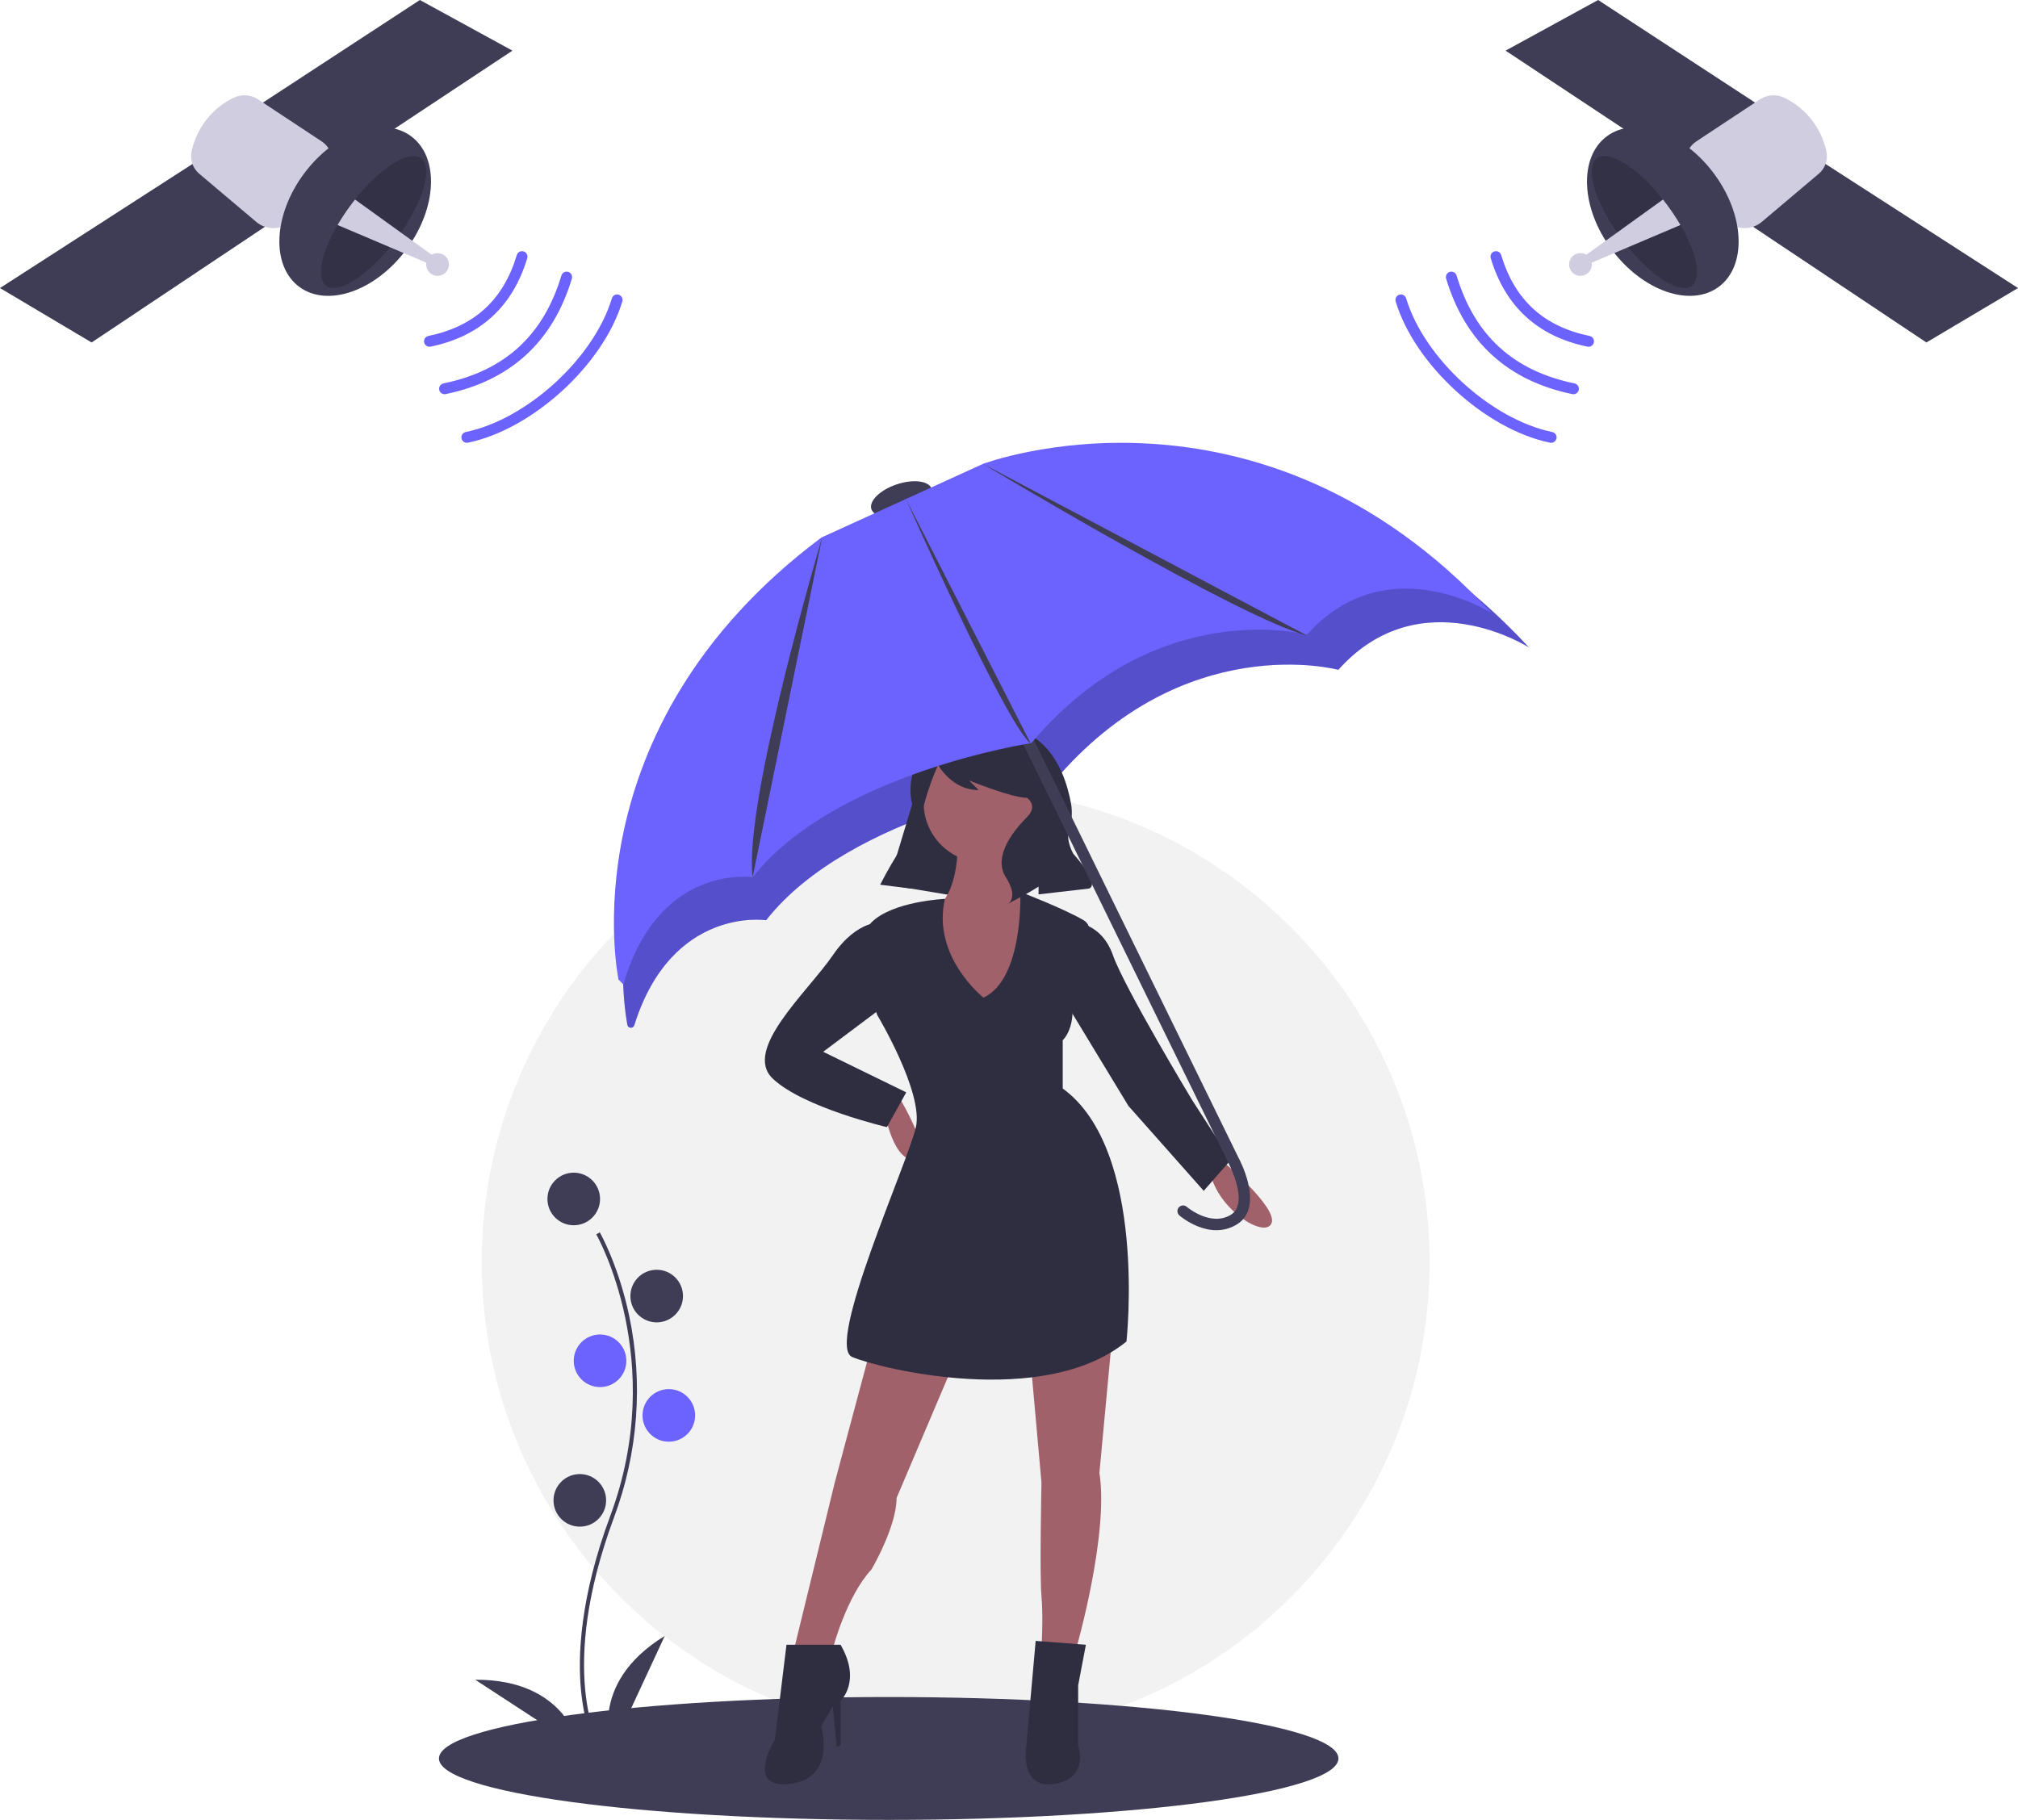
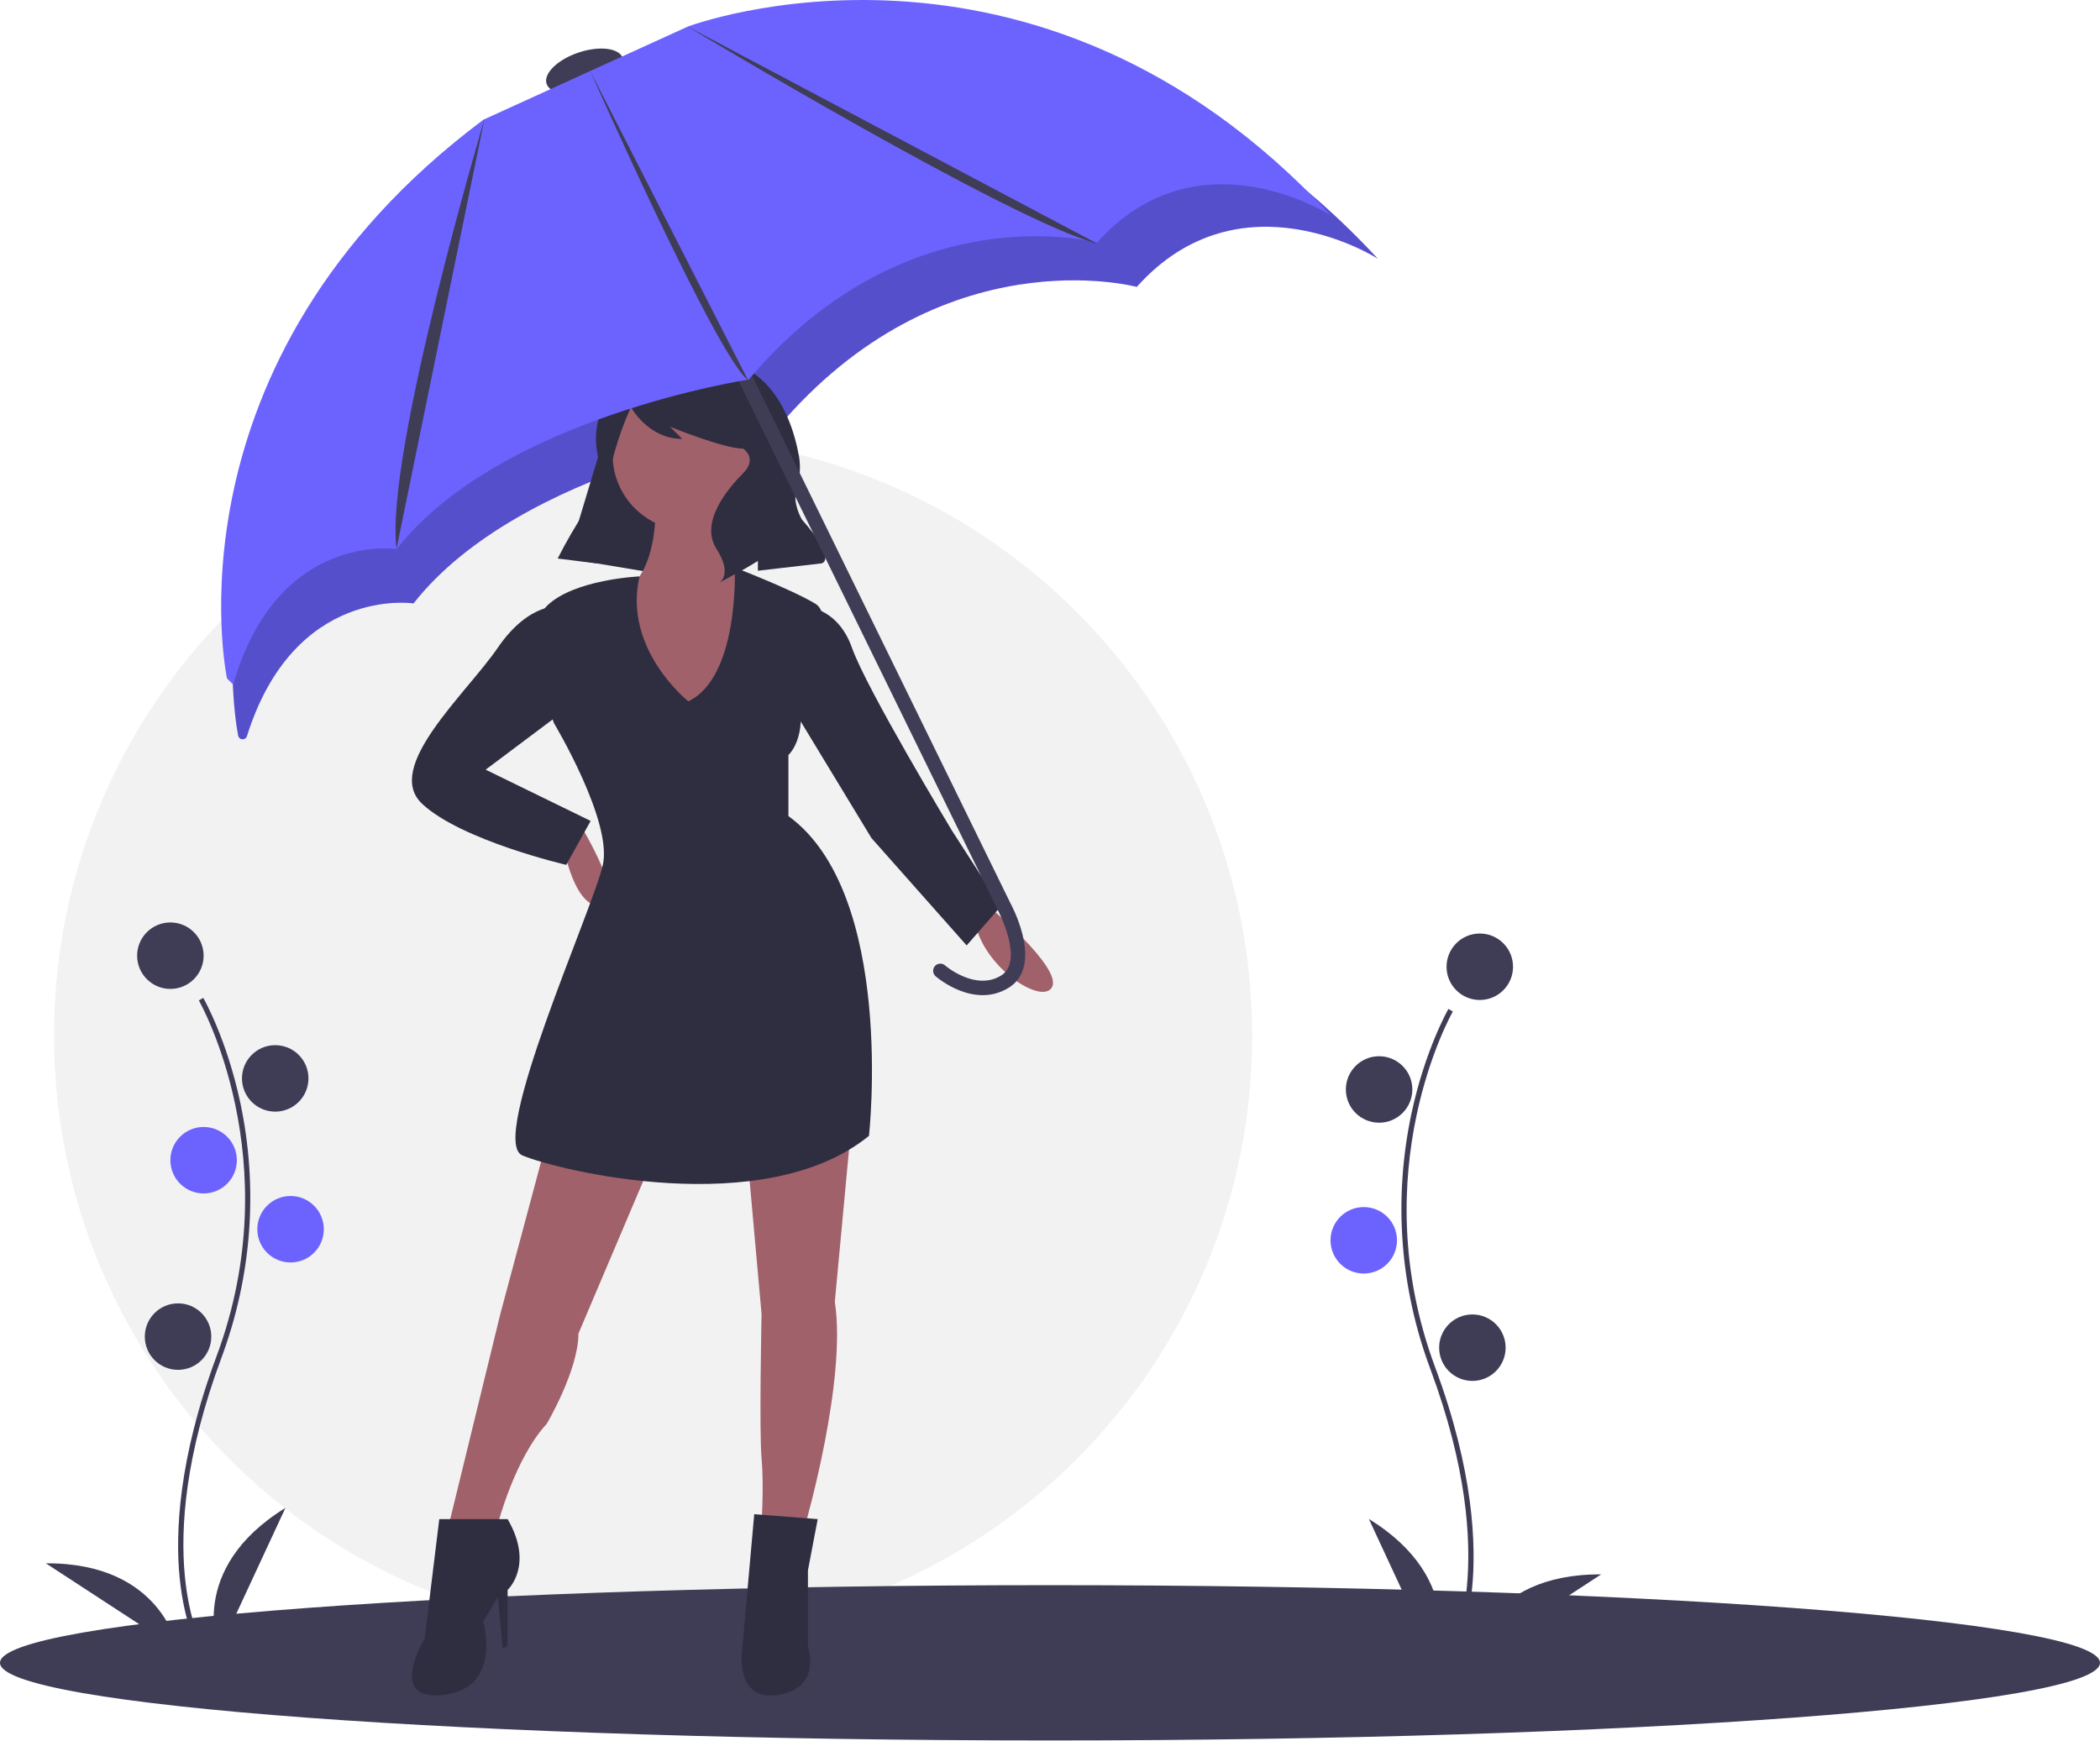
- <svg xmlns="http://www.w3.org/2000/svg" id="bcdff026-9b21-4da7-924c-007c0e295dcb" data-name="Layer 1" width="921.67" height="831.295" viewBox="0 0 921.67 831.295">
-   <circle cx="436.469" cy="576.556" r="216.462" fill="#f2f2f2" />
-   <ellipse cx="405.89" cy="803.234" rx="205.412" ry="28.061" fill="#3f3d56" />
-   <ellipse cx="550.935" cy="262.308" rx="14.54" ry="7.058" transform="translate(-194.0283 154.8604) rotate(-18.57978)" fill="#3f3d56" />
-   <path d="M521.46,294.479l76.275-34.754S726.957,210.881,837.5,330.109c0,0-49.542-31.803-87.094,10.207,0,0-70.662-19.117-129.961,51.124,0,0-92.747,14.045-131.375,63.265,0,0-43.064-6.623-60.205,47.97a1.637,1.637,0,0,1-2.709.674h0a1.627,1.627,0,0,1-.46-.859C424.087,494.054,405.147,381.505,521.46,294.479Z" transform="translate(-139.1647 -34.35242)" fill="#6c63ff" />
-   <path d="M521.46,294.479l76.275-34.754S726.957,210.881,837.5,330.109c0,0-49.542-31.803-87.094,10.207,0,0-70.662-19.117-129.961,51.124,0,0-92.747,14.045-131.375,63.265,0,0-43.064-6.623-60.205,47.97a1.637,1.637,0,0,1-2.709.674h0a1.627,1.627,0,0,1-.46-.859C424.087,494.054,405.147,381.505,521.46,294.479Z" transform="translate(-139.1647 -34.35242)" opacity="0.2" />
-   <polygon points="405.524 404.125 437.285 409.419 447.872 359.13 422.287 348.543 405.524 404.125" fill="#2f2e41" />
-   <circle cx="449.196" cy="366.629" r="27.35" fill="#a0616a" />
-   <path d="M576.45,416.421s2.647,33.526-17.645,36.173,17.645,62.64,27.35,61.758,27.35-65.287,27.35-65.287S590.566,433.184,598.506,419.068Z" transform="translate(-139.1647 -34.35242)" fill="#a0616a" />
-   <path d="M542.483,538.614s3.529,25.585,14.116,25.585-7.058-29.114-7.058-29.114Z" transform="translate(-139.1647 -34.35242)" fill="#a0616a" />
-   <path d="M696.878,564.199s26.468,22.056,22.939,29.114-26.468-7.94-28.232-25.585Z" transform="translate(-139.1647 -34.35242)" fill="#a0616a" />
-   <path d="M537.189,648.896l-16.763,62.64-18.527,75.874h17.645s6.176-23.821,17.645-36.173c0,0,11.469-19.41,11.469-32.644l27.35-64.405Z" transform="translate(-139.1647 -34.35242)" fill="#a0616a" />
-   <path d="M609.535,652.425l5.294,59.111s-.882,42.348,0,52.053,0,23.821,0,23.821h15.881s14.998-52.053,10.587-80.285l6.176-66.169Z" transform="translate(-139.1647 -34.35242)" fill="#a0616a" />
-   <path d="M588.36,490.09s-23.77-18.837-17.62-45.15c0,0-23.846,1.037-33.551,10.742s2.647,42.348,2.647,42.348,21.174,35.29,17.645,51.171-41.466,99.695-29.114,104.989,87.343,23.821,125.281-7.058c0,0,9.705-87.343-29.114-115.576V509.499s7.058-6.176,3.529-22.056c0,0,14.998-27.35,6.176-32.644s-29.089-13.051-29.089-13.051S606.888,481.267,588.36,490.09Z" transform="translate(-139.1647 -34.35242)" fill="#2f2e41" />
-   <path d="M542.483,455.682S531.014,453.917,519.544,470.68s-41.466,43.231-27.35,56.464,52.053,22.056,52.053,22.056l8.823-15.881-37.937-18.527,31.761-23.821Z" transform="translate(-139.1647 -34.35242)" fill="#2f2e41" />
-   <path d="M629.827,455.682s12.352,0,17.645,14.998,36.173,66.169,36.173,66.169l17.645,27.35-12.352,14.116-34.408-38.819-32.644-53.818Z" transform="translate(-139.1647 -34.35242)" fill="#2f2e41" />
-   <path d="M523.073,785.646h-24.703l-5.294,43.231s-14.116,22.939,7.058,20.292,14.116-26.468,14.116-26.468l5.294-8.823,1.765,18.527,1.765-.882V811.231S532.778,802.409,523.073,785.646Z" transform="translate(-139.1647 -34.35242)" fill="#2f2e41" />
-   <path d="M635.12,785.646l-22.939-1.765-4.411,49.406s-2.647,18.527,13.234,15.881S631.591,831.523,631.591,831.523v-27.35Z" transform="translate(-139.1647 -34.35242)" fill="#2f2e41" />
-   <path d="M568.51,373.191s-12.853,4.284-13.506,21.204a30.011,30.011,0,0,0,.892,8.034c.724,3.067,1.189,9.667-4.42,18.291a181.064,181.064,0,0,0-10.276,17.677l-.04.08,14.116,1.765,3.002-23.398a116.515,116.515,0,0,1,9.252-32.848l.098-.218s6.176,11.469,18.527,11.469l-4.411-4.411s19.41,7.94,26.468,7.94c0,0,5.294,3.529,0,8.823s-15.881,17.645-9.705,27.35.882,12.352.882,12.352l9.705-5.294,4.411-2.647v3.529l22.939-2.647s6.176-.882-7.058-15.881c0,0-3.495-5.824-1.966-10.848a25.339,25.339,0,0,0,.963-11.85C625.418,385.124,613.786,352.242,568.51,373.191Z" transform="translate(-139.1647 -34.35242)" fill="#2f2e41" />
-   <path d="M706.472,591.749c8.73-8.877-.939-27.263-1.695-28.661L605.075,359.495a2.596,2.596,0,0,0-4.663,2.283L700.165,565.472l.028.051c.099.182,9.726,18.466,1.152,23.705-9.234,5.646-20.002-3.5-20.109-3.593a2.596,2.596,0,1,0-3.394,3.928c.556.481,13.78,11.696,26.211,4.094A12.575,12.575,0,0,0,706.472,591.749Z" transform="translate(-139.1647 -34.35242)" fill="#3f3d56" />
-   <path d="M514.327,279.881l73.873-33.66s125.154-47.306,232.217,68.169c0,0-47.983-30.801-84.352,9.886,0,0-68.437-18.515-125.87,49.515,0,0-89.827,13.603-127.239,61.274,0,0-43.007-6.614-59.061,48.954l-2.221-2.184S397.221,367.501,514.327,279.881Z" transform="translate(-139.1647 -34.35242)" fill="#6c63ff" />
-   <path d="M514.692,279.671s-36.173,121.752-31.761,155.277" transform="translate(-139.1647 -34.35242)" fill="#3f3d56" />
-   <path d="M552.922,262.295s45.585,102.955,57.054,111.777" transform="translate(-139.1647 -34.35242)" fill="#3f3d56" />
-   <path d="M587.919,246.145s117.34,70.581,148.219,78.521" transform="translate(-139.1647 -34.35242)" fill="#3f3d56" />
-   <path d="M411.507,832.899c-.212-.346-5.212-8.695-6.945-26.03-1.59-15.904-.568-42.712,13.335-80.106,26.338-70.841-6.07-128-6.401-128.569l1.599-.928c.084.144,8.447,14.718,13.387,37.923a165.447,165.447,0,0,1-6.852,92.218c-26.293,70.72-6.746,104.199-6.545,104.529Z" transform="translate(-139.1647 -34.35242)" fill="#3f3d56" />
-   <circle cx="262.043" cy="547.669" r="12.012" fill="#3f3d56" />
-   <circle cx="299.926" cy="592.02" r="12.012" fill="#3f3d56" />
-   <circle cx="274.055" cy="621.587" r="12.012" fill="#6c63ff" />
-   <circle cx="305.469" cy="646.534" r="12.012" fill="#6c63ff" />
-   <circle cx="264.815" cy="685.34" r="12.012" fill="#3f3d56" />
-   <path d="M418.763,833.341s-12.012-29.567,24.023-51.742Z" transform="translate(-139.1647 -34.35242)" fill="#3f3d56" />
-   <path d="M403.991,832.804s-5.467-31.442-47.777-31.172Z" transform="translate(-139.1647 -34.35242)" fill="#3f3d56" />
-   <polygon points="191.762 0 234.041 23.132 152.123 77.386 112.936 51.535 191.762 0" fill="#3f3d56" />
-   <polygon points="90.089 73.493 0 131.572 41.837 156.437 131.892 96.318 90.089 73.493" fill="#3f3d56" />
-   <path d="M245.835,79.02a35.508,35.508,0,0,0-19.113,24.204,10.494,10.494,0,0,0,3.442,10.497l26.044,21.995a12.072,12.072,0,0,0,13.651,1.317c10.589-5.872,27.594-18.199,20.001-33.809A10.792,10.792,0,0,0,286.1,98.954l-29.026-19.194A11.331,11.331,0,0,0,245.835,79.02Z" transform="translate(-139.1647 -34.35242)" fill="#d0cde1" />
-   <ellipse cx="301.389" cy="130.984" rx="42.841" ry="29.094" transform="translate(-122.8268 260.1494) rotate(-53.33029)" fill="#3f3d56" />
-   <path d="M288.128,164.859c5.281,3.934,17.84-3.821,29.129-17.579q1.5-1.824,2.965-3.789,1.073-1.443,2.069-2.886c10.468-15.126,14.606-29.962,9.199-33.987-5.447-4.058-18.625,4.311-30.178,18.871q-.968,1.224-1.916,2.496a98.897,98.897,0,0,0-6.057,9.14C285.893,149.907,283.472,161.391,288.128,164.859Z" transform="translate(-139.1647 -34.35242)" opacity="0.2" />
-   <path d="M293.339,137.126,317.257,147.28l17.113,7.265,2.531-3.416L322.291,140.606l-20.979-15.116q-.968,1.224-1.916,2.496A98.897,98.897,0,0,0,293.339,137.126Z" transform="translate(-139.1647 -34.35242)" fill="#d0cde1" />
-   <circle cx="199.844" cy="120.82" r="5.199" fill="#d0cde1" />
-   <path d="M340.535,210.092a2.482,2.482,0,0,1,1.176-.6c28.002-5.786,45.622-21.909,53.865-49.289a2.491,2.491,0,0,1,4.771,1.436c-8.697,28.887-28.085,46.628-57.628,52.732a2.491,2.491,0,0,1-2.184-4.279Z" transform="translate(-139.1647 -34.35242)" fill="#6c63ff" />
-   <path d="M333.643,188.415a2.477,2.477,0,0,1,1.176-.6c20.996-4.339,34.207-16.427,40.388-36.957a2.491,2.491,0,0,1,4.771,1.436c-6.663,22.131-21.517,35.723-44.151,40.4a2.491,2.491,0,0,1-2.184-4.279Z" transform="translate(-139.1647 -34.35242)" fill="#6c63ff" />
-   <path d="M350.717,232.289a2.477,2.477,0,0,1,1.176-.6c27.945-5.774,58.504-33.737,66.73-61.061a2.491,2.491,0,0,1,4.771,1.436c-8.69,28.865-40.972,58.404-70.493,64.504a2.491,2.491,0,0,1-2.184-4.279Z" transform="translate(-139.1647 -34.35242)" fill="#6c63ff" />
-   <polygon points="729.909 0 687.63 23.132 769.547 77.386 808.734 51.535 729.909 0" fill="#3f3d56" />
-   <polygon points="831.582 73.493 921.67 131.572 879.833 156.437 789.779 96.318 831.582 73.493" fill="#3f3d56" />
-   <path d="M954.165,79.02a35.508,35.508,0,0,1,19.113,24.204,10.494,10.494,0,0,1-3.442,10.497l-26.044,21.995a12.072,12.072,0,0,1-13.651,1.317c-10.589-5.872-27.594-18.199-20.001-33.809a10.792,10.792,0,0,1,3.76-4.27l29.026-19.194A11.331,11.331,0,0,1,954.165,79.02Z" transform="translate(-139.1647 -34.35242)" fill="#d0cde1" />
-   <ellipse cx="898.611" cy="130.984" rx="29.094" ry="42.841" transform="translate(-39.54578 528.222) rotate(-36.66971)" fill="#3f3d56" />
-   <path d="M911.872,164.859c-5.281,3.934-17.84-3.821-29.129-17.579q-1.5-1.824-2.965-3.789-1.073-1.443-2.069-2.886c-10.468-15.126-14.606-29.962-9.199-33.987,5.447-4.058,18.625,4.311,30.178,18.871q.968,1.224,1.916,2.496a98.897,98.897,0,0,1,6.057,9.14C914.107,149.907,916.528,161.391,911.872,164.859Z" transform="translate(-139.1647 -34.35242)" opacity="0.2" />
-   <path d="M906.661,137.126,882.743,147.28,865.63,154.545l-2.531-3.416,14.61-10.523,20.979-15.116q.968,1.224,1.916,2.496A98.897,98.897,0,0,1,906.661,137.126Z" transform="translate(-139.1647 -34.35242)" fill="#d0cde1" />
-   <circle cx="721.826" cy="120.82" r="5.199" fill="#d0cde1" />
-   <path d="M859.465,210.092a2.482,2.482,0,0,0-1.176-.6c-28.002-5.786-45.622-21.909-53.865-49.289a2.491,2.491,0,0,0-4.771,1.436c8.697,28.887,28.085,46.628,57.628,52.732a2.491,2.491,0,0,0,2.184-4.279Z" transform="translate(-139.1647 -34.35242)" fill="#6c63ff" />
-   <path d="M866.357,188.415a2.477,2.477,0,0,0-1.176-.6c-20.996-4.339-34.207-16.427-40.388-36.957a2.491,2.491,0,0,0-4.771,1.436c6.663,22.131,21.517,35.723,44.151,40.4a2.491,2.491,0,0,0,2.184-4.279Z" transform="translate(-139.1647 -34.35242)" fill="#6c63ff" />
-   <path d="M849.283,232.289a2.477,2.477,0,0,0-1.176-.6c-27.945-5.774-58.504-33.737-66.73-61.061a2.491,2.491,0,0,0-4.771,1.436c8.69,28.865,40.972,58.404,70.493,64.504a2.491,2.491,0,0,0,2.184-4.279Z" transform="translate(-139.1647 -34.35242)" fill="#6c63ff" />
+ <svg xmlns="http://www.w3.org/2000/svg" width="758.824" height="629.021" viewBox="0 0 758.824 629.021">
+   <g id="thunder" transform="translate(-200.478 -202.275)">
+     <circle id="Elipse_1" data-name="Elipse 1" cx="216.462" cy="216.462" r="216.462" transform="translate(220.007 360.094)" fill="#f2f2f2" />
+     <ellipse id="Elipse_2" data-name="Elipse 2" cx="379.412" cy="28.061" rx="379.412" ry="28.061" transform="translate(200.478 775.173)" fill="#3f3d56" />
+     <ellipse id="Elipse_3" data-name="Elipse 3" cx="14.54" cy="7.058" rx="14.54" ry="7.058" transform="translate(395.737 225.901) rotate(-18.58)" fill="#3f3d56" />
+     <path id="Caminho_1" data-name="Caminho 1" d="M521.46,294.479l76.275-34.754S726.957,210.881,837.5,330.109c0,0-49.542-31.8-87.094,10.207,0,0-70.662-19.117-129.961,51.124,0,0-92.747,14.045-131.375,63.265,0,0-43.064-6.623-60.2,47.97a1.637,1.637,0,0,1-2.709.674h0a1.626,1.626,0,0,1-.46-.859C424.087,494.054,405.147,381.505,521.46,294.479Z" transform="translate(-139.165 -34.352)" fill="#6c63ff" />
+     <path id="Caminho_2" data-name="Caminho 2" d="M521.46,294.479l76.275-34.754S726.957,210.881,837.5,330.109c0,0-49.542-31.8-87.094,10.207,0,0-70.662-19.117-129.961,51.124,0,0-92.747,14.045-131.375,63.265,0,0-43.064-6.623-60.2,47.97a1.637,1.637,0,0,1-2.709.674h0a1.626,1.626,0,0,1-.46-.859C424.087,494.054,405.147,381.505,521.46,294.479Z" transform="translate(-139.165 -34.352)" opacity="0.2" />
+     <path id="Caminho_3" data-name="Caminho 3" d="M405.524,404.125l31.761,5.294,10.587-50.289-25.585-10.587Z" fill="#2f2e41" />
+     <circle id="Elipse_4" data-name="Elipse 4" cx="27.35" cy="27.35" r="27.35" transform="translate(421.846 339.279)" fill="#a0616a" />
+     <path id="Caminho_4" data-name="Caminho 4" d="M576.45,416.421s2.647,33.526-17.645,36.173,17.645,62.64,27.35,61.758,27.35-65.287,27.35-65.287-22.939-15.881-15-30Z" transform="translate(-139.165 -34.352)" fill="#a0616a" />
+     <path id="Caminho_5" data-name="Caminho 5" d="M542.483,538.614S546.012,564.2,556.6,564.2s-7.058-29.115-7.058-29.115Z" transform="translate(-139.165 -34.352)" fill="#a0616a" />
+     <path id="Caminho_6" data-name="Caminho 6" d="M696.878,564.2s26.468,22.056,22.939,29.115-26.468-7.94-28.232-25.586Z" transform="translate(-139.165 -34.352)" fill="#a0616a" />
+     <path id="Caminho_7" data-name="Caminho 7" d="M537.19,648.9l-16.763,62.64L501.9,787.41h17.645s6.176-23.821,17.645-36.173c0,0,11.469-19.41,11.469-32.643l27.35-64.4Z" transform="translate(-139.165 -34.352)" fill="#a0616a" />
+     <path id="Caminho_8" data-name="Caminho 8" d="M609.535,652.425l5.294,59.111s-.882,42.348,0,52.053,0,23.821,0,23.821h15.881s15-52.053,10.587-80.285l6.176-66.169Z" transform="translate(-139.165 -34.352)" fill="#a0616a" />
+     <path id="Caminho_9" data-name="Caminho 9" d="M588.36,490.09s-23.77-18.837-17.62-45.15c0,0-23.846,1.037-33.551,10.742s2.647,42.348,2.647,42.348,21.174,35.29,17.645,51.171-41.466,99.7-29.115,104.989,87.344,23.821,125.281-7.058c0,0,9.7-87.344-29.115-115.576V509.5s7.058-6.176,3.529-22.056c0,0,15-27.35,6.176-32.643s-29.089-13.051-29.089-13.051S606.888,481.267,588.36,490.09Z" transform="translate(-139.165 -34.352)" fill="#2f2e41" />
+     <path id="Caminho_10" data-name="Caminho 10" d="M542.483,455.682s-11.469-1.765-22.939,15-41.466,43.231-27.35,56.464S544.247,549.2,544.247,549.2l8.823-15.881-37.937-18.527,31.761-23.821Z" transform="translate(-139.165 -34.352)" fill="#2f2e41" />
+     <path id="Caminho_11" data-name="Caminho 11" d="M629.827,455.682s12.352,0,17.645,15,36.173,66.169,36.173,66.169L701.29,564.2l-12.352,14.116L654.53,539.5l-32.643-53.818Z" transform="translate(-139.165 -34.352)" fill="#2f2e41" />
+     <path id="Caminho_12" data-name="Caminho 12" d="M523.073,785.646h-24.7l-5.294,43.231s-14.116,22.939,7.058,20.292S514.25,822.7,514.25,822.7l5.294-8.823,1.765,18.527,1.765-.882V811.231S532.778,802.409,523.073,785.646Z" transform="translate(-139.165 -34.352)" fill="#2f2e41" />
+     <path id="Caminho_13" data-name="Caminho 13" d="M635.12,785.646l-22.939-1.765-4.411,49.406S605.123,851.815,621,849.168s10.587-17.645,10.587-17.645v-27.35Z" transform="translate(-139.165 -34.352)" fill="#2f2e41" />
+     <path id="Caminho_14" data-name="Caminho 14" d="M568.51,373.191S555.657,377.475,555,394.4a30.006,30.006,0,0,0,.892,8.034c.724,3.067,1.189,9.667-4.42,18.291A181.074,181.074,0,0,0,541.2,438.4l-.04.08,14.116,1.765,3-23.4A116.517,116.517,0,0,1,567.53,384l.1-.218s6.176,11.469,18.527,11.469l-4.411-4.411s19.41,7.94,26.468,7.94c0,0,5.294,3.529,0,8.823s-15.881,17.645-9.7,27.35.882,12.352.882,12.352l9.7-5.294,4.411-2.647v3.529l22.939-2.647s6.176-.882-7.058-15.881c0,0-3.495-5.824-1.966-10.848a25.34,25.34,0,0,0,.963-11.85C625.418,385.124,613.786,352.242,568.51,373.191Z" transform="translate(-139.165 -34.352)" fill="#2f2e41" />
+     <path id="Caminho_15" data-name="Caminho 15" d="M706.472,591.749c8.73-8.877-.939-27.263-1.695-28.661l-99.7-203.593a2.6,2.6,0,1,0-4.663,2.283l99.753,203.694.028.051c.1.182,9.726,18.466,1.152,23.7-9.234,5.646-20-3.5-20.109-3.593a2.6,2.6,0,1,0-3.394,3.928c.557.481,13.78,11.7,26.211,4.094A12.58,12.58,0,0,0,706.472,591.749Z" transform="translate(-139.165 -34.352)" fill="#3f3d56" />
+     <path id="Caminho_16" data-name="Caminho 16" d="M514.327,279.881l73.873-33.66s125.154-47.306,232.217,68.169c0,0-47.982-30.8-84.352,9.886,0,0-68.437-18.515-125.87,49.515,0,0-89.827,13.6-127.239,61.274,0,0-43.007-6.614-59.061,48.954l-2.221-2.184S397.221,367.5,514.327,279.881Z" transform="translate(-139.165 -34.352)" fill="#6c63ff" />
+     <path id="Caminho_17" data-name="Caminho 17" d="M514.692,279.671s-36.173,121.752-31.761,155.277" transform="translate(-139.165 -34.352)" fill="#3f3d56" />
+     <path id="Caminho_18" data-name="Caminho 18" d="M552.922,262.3s45.585,102.955,57.054,111.777" transform="translate(-139.165 -34.352)" fill="#3f3d56" />
+     <path id="Caminho_19" data-name="Caminho 19" d="M587.919,246.145s117.34,70.581,148.219,78.521" transform="translate(-139.165 -34.352)" fill="#3f3d56" />
+     <path id="Caminho_20" data-name="Caminho 20" d="M411.507,832.9c-.212-.346-5.212-8.695-6.945-26.03-1.59-15.9-.568-42.712,13.335-80.106,26.339-70.841-6.07-128-6.4-128.569l1.6-.928c.084.144,8.447,14.718,13.387,37.923a165.447,165.447,0,0,1-6.852,92.218c-26.293,70.721-6.746,104.2-6.545,104.529Z" transform="translate(-139.165 -34.352)" fill="#3f3d56" />
+     <circle id="Elipse_5" data-name="Elipse 5" cx="12.012" cy="12.012" r="12.012" transform="translate(250.031 535.657)" fill="#3f3d56" />
+     <circle id="Elipse_6" data-name="Elipse 6" cx="12.012" cy="12.012" r="12.012" transform="translate(287.914 580.008)" fill="#3f3d56" />
+     <circle id="Elipse_7" data-name="Elipse 7" cx="12.012" cy="12.012" r="12.012" transform="translate(262.043 609.575)" fill="#6c63ff" />
+     <circle id="Elipse_8" data-name="Elipse 8" cx="12.012" cy="12.012" r="12.012" transform="translate(293.457 634.522)" fill="#6c63ff" />
+     <circle id="Elipse_9" data-name="Elipse 9" cx="12.012" cy="12.012" r="12.012" transform="translate(252.803 673.328)" fill="#3f3d56" />
+     <path id="Caminho_21" data-name="Caminho 21" d="M418.763,833.341s-12.012-29.567,24.023-51.742Z" transform="translate(-139.165 -34.352)" fill="#3f3d56" />
+     <path id="Caminho_22" data-name="Caminho 22" d="M403.991,832.8s-5.467-31.442-47.777-31.172Z" transform="translate(-139.165 -34.352)" fill="#3f3d56" />
+     <path id="Caminho_23" data-name="Caminho 23" d="M422.578,832.9c.212-.346,5.212-8.695,6.945-26.03,1.59-15.9.568-42.712-13.335-80.106-26.339-70.841,6.07-128,6.4-128.569l-1.6-.928c-.084.144-8.447,14.718-13.387,37.923a165.447,165.447,0,0,0,6.852,92.218c26.293,70.721,6.746,104.2,6.545,104.529Z" transform="translate(302.872 -30.352)" fill="#3f3d56" />
+     <circle id="Elipse_10" data-name="Elipse 10" cx="12.012" cy="12.012" r="12.012" transform="translate(723.181 539.657)" fill="#3f3d56" />
+     <circle id="Elipse_11" data-name="Elipse 11" cx="12.012" cy="12.012" r="12.012" transform="translate(686.796 584.008)" fill="#3f3d56" />
+     <circle id="Elipse_12" data-name="Elipse 12" cx="12.012" cy="12.012" r="12.012" transform="translate(681.253 638.522)" fill="#6c63ff" />
+     <circle id="Elipse_13" data-name="Elipse 13" cx="12.012" cy="12.012" r="12.012" transform="translate(720.505 677.328)" fill="#3f3d56" />
+     <path id="Caminho_24" data-name="Caminho 24" d="M440.864,833.341s12.012-29.567-24.023-51.742Z" transform="translate(278.271 -30.352)" fill="#3f3d56" />
+     <path id="Caminho_25" data-name="Caminho 25" d="M356.214,832.8s5.467-31.442,47.777-31.172Z" transform="translate(375.058 -30.352)" fill="#3f3d56" />
+   </g>
</svg>
